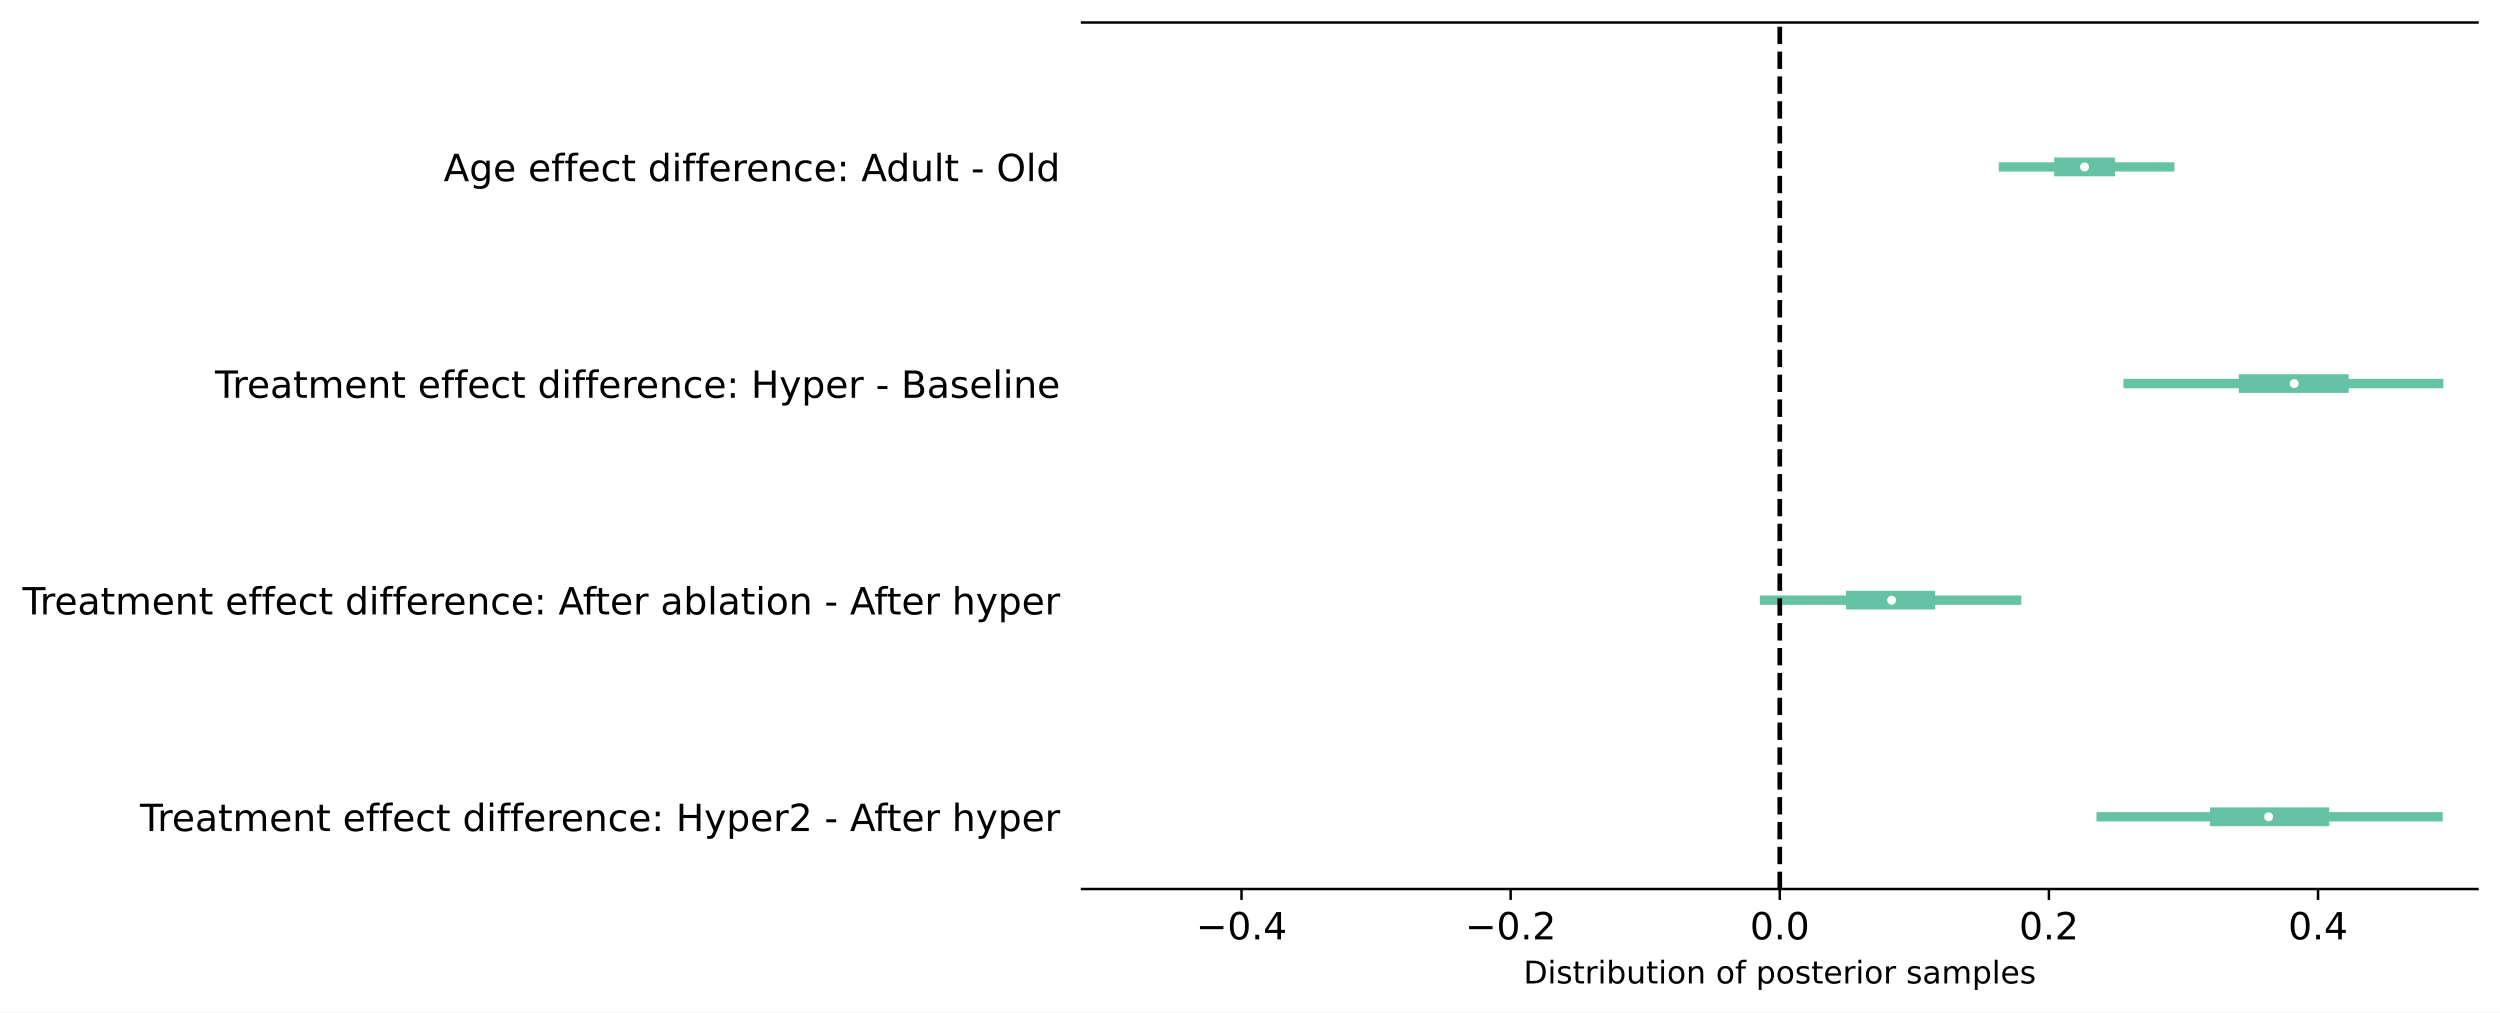
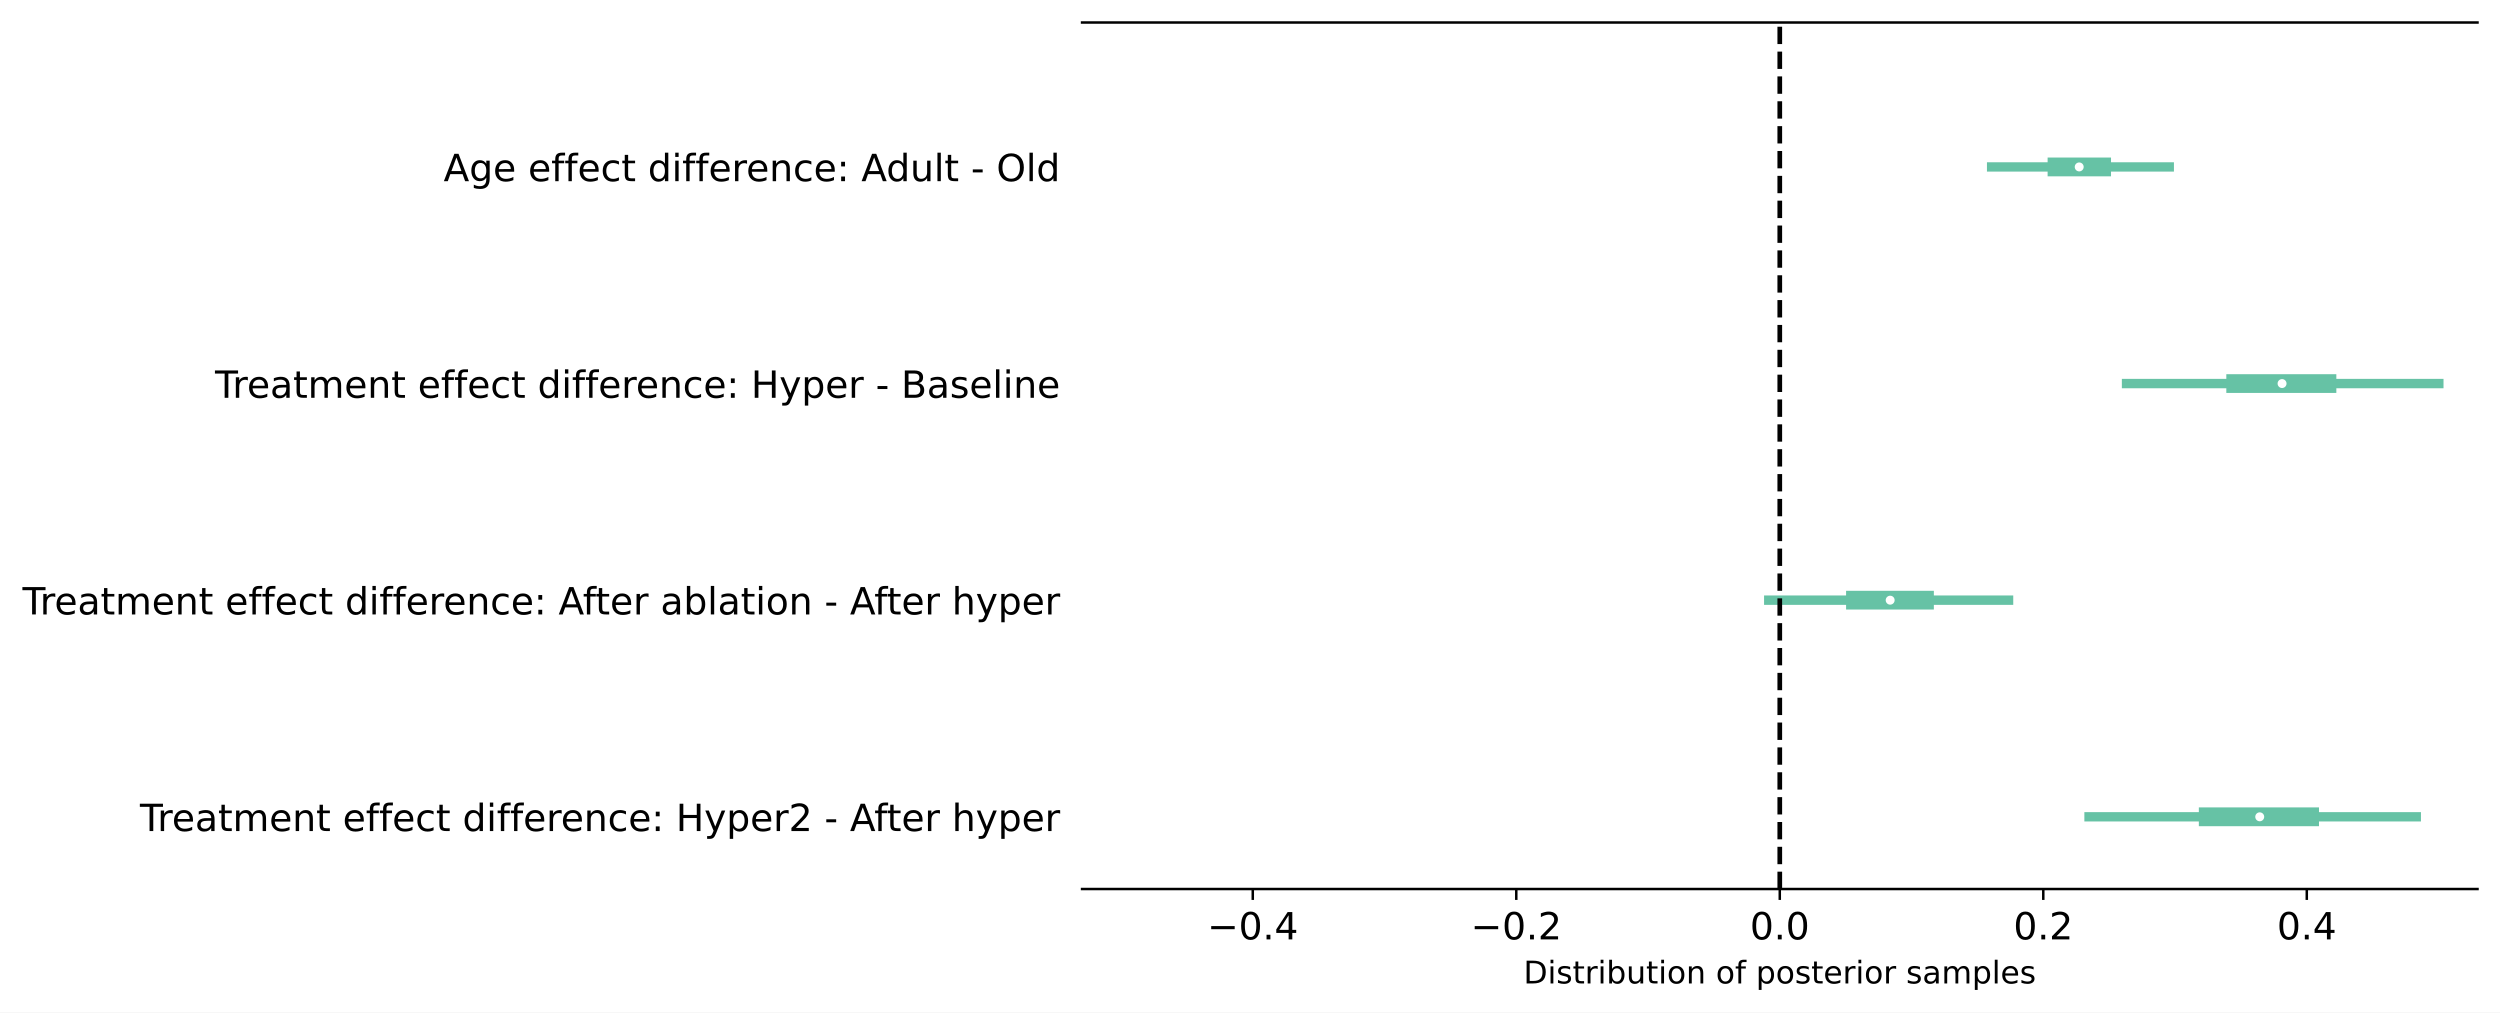
<svg xmlns="http://www.w3.org/2000/svg" xmlns:xlink="http://www.w3.org/1999/xlink" width="799.758pt" height="323.892pt" viewBox="0 0 799.758 323.892" version="1.1">
  <defs>
    <style type="text/css">*{stroke-linejoin: round; stroke-linecap: butt}</style>
  </defs>
  <g id="figure_1">
    <g id="patch_1">
      <path d="M 0 323.892  L 799.758 323.892  L 799.758 0  L 0 0  z " style="fill: #ffffff" />
    </g>
    <g id="axes_1">
      <g id="patch_2">
        <path d="M 346.158 284.4  L 792.558 284.4  L 792.558 7.2  L 346.158 7.2  z " style="fill: #ffffff" />
      </g>
      <g id="matplotlib.axis_1">
        <g id="xtick_1">
          <g id="line2d_1">
            <defs>
-               <path id="ma5322e6be8" d="M 0 0  L 0 3.5  " style="stroke: #000000; stroke-width: 0.8" />
+               <path id="m77a6f0491f" d="M 0 0  L 0 3.5  " style="stroke: #000000; stroke-width: 0.8" />
            </defs>
            <g>
-               <use xlink:href="#ma5322e6be8" x="397.164" y="284.4" style="stroke: #000000; stroke-width: 0.8" />
+               <use xlink:href="#m77a6f0491f" x="400.766" y="284.4" style="stroke: #000000; stroke-width: 0.8" />
            </g>
          </g>
          <g id="text_1">
-             <g transform="translate(382.5946 300.5181) scale(0.12 -0.12)">
+             <g transform="translate(386.1962 300.5181) scale(0.12 -0.12)">
              <defs>
                <path id="DejaVuSans-2212" d="M 678 2272  L 4684 2272  L 4684 1741  L 678 1741  L 678 2272  z " transform="scale(0.015625)" />
                <path id="DejaVuSans-30" d="M 2034 4250  Q 1547 4250 1301 3770  Q 1056 3291 1056 2328  Q 1056 1369 1301 889  Q 1547 409 2034 409  Q 2525 409 2770 889  Q 3016 1369 3016 2328  Q 3016 3291 2770 3770  Q 2525 4250 2034 4250  z M 2034 4750  Q 2819 4750 3233 4129  Q 3647 3509 3647 2328  Q 3647 1150 3233 529  Q 2819 -91 2034 -91  Q 1250 -91 836 529  Q 422 1150 422 2328  Q 422 3509 836 4129  Q 1250 4750 2034 4750  z " transform="scale(0.015625)" />
                <path id="DejaVuSans-2e" d="M 684 794  L 1344 794  L 1344 0  L 684 0  L 684 794  z " transform="scale(0.015625)" />
                <path id="DejaVuSans-34" d="M 2419 4116  L 825 1625  L 2419 1625  L 2419 4116  z M 2253 4666  L 3047 4666  L 3047 1625  L 3713 1625  L 3713 1100  L 3047 1100  L 3047 0  L 2419 0  L 2419 1100  L 313 1100  L 313 1709  L 2253 4666  z " transform="scale(0.015625)" />
              </defs>
              <use xlink:href="#DejaVuSans-2212" />
              <use xlink:href="#DejaVuSans-30" x="83.789" />
              <use xlink:href="#DejaVuSans-2e" x="147.412" />
              <use xlink:href="#DejaVuSans-34" x="179.199" />
            </g>
          </g>
        </g>
        <g id="xtick_2">
          <g id="line2d_2">
            <g>
-               <use xlink:href="#ma5322e6be8" x="483.261" y="284.4" style="stroke: #000000; stroke-width: 0.8" />
+               <use xlink:href="#m77a6f0491f" x="485.062" y="284.4" style="stroke: #000000; stroke-width: 0.8" />
            </g>
          </g>
          <g id="text_2">
-             <g transform="translate(468.6912 300.5181) scale(0.12 -0.12)">
+             <g transform="translate(470.492 300.5181) scale(0.12 -0.12)">
              <defs>
                <path id="DejaVuSans-32" d="M 1228 531  L 3431 531  L 3431 0  L 469 0  L 469 531  Q 828 903 1448 1529  Q 2069 2156 2228 2338  Q 2531 2678 2651 2914  Q 2772 3150 2772 3378  Q 2772 3750 2511 3984  Q 2250 4219 1831 4219  Q 1534 4219 1204 4116  Q 875 4013 500 3803  L 500 4441  Q 881 4594 1212 4672  Q 1544 4750 1819 4750  Q 2544 4750 2975 4387  Q 3406 4025 3406 3419  Q 3406 3131 3298 2873  Q 3191 2616 2906 2266  Q 2828 2175 2409 1742  Q 1991 1309 1228 531  z " transform="scale(0.015625)" />
              </defs>
              <use xlink:href="#DejaVuSans-2212" />
              <use xlink:href="#DejaVuSans-30" x="83.789" />
              <use xlink:href="#DejaVuSans-2e" x="147.412" />
              <use xlink:href="#DejaVuSans-32" x="179.199" />
            </g>
          </g>
        </g>
        <g id="xtick_3">
          <g id="line2d_3">
            <g>
-               <use xlink:href="#ma5322e6be8" x="569.357" y="284.4" style="stroke: #000000; stroke-width: 0.8" />
+               <use xlink:href="#m77a6f0491f" x="569.357" y="284.4" style="stroke: #000000; stroke-width: 0.8" />
            </g>
          </g>
          <g id="text_3">
            <g transform="translate(559.8156 300.5181) scale(0.12 -0.12)">
              <use xlink:href="#DejaVuSans-30" />
              <use xlink:href="#DejaVuSans-2e" x="63.623" />
              <use xlink:href="#DejaVuSans-30" x="95.41" />
            </g>
          </g>
        </g>
        <g id="xtick_4">
          <g id="line2d_4">
            <g>
-               <use xlink:href="#ma5322e6be8" x="655.454" y="284.4" style="stroke: #000000; stroke-width: 0.8" />
+               <use xlink:href="#m77a6f0491f" x="653.653" y="284.4" style="stroke: #000000; stroke-width: 0.8" />
            </g>
          </g>
          <g id="text_4">
-             <g transform="translate(645.9123 300.5181) scale(0.12 -0.12)">
+             <g transform="translate(644.1115 300.5181) scale(0.12 -0.12)">
              <use xlink:href="#DejaVuSans-30" />
              <use xlink:href="#DejaVuSans-2e" x="63.623" />
              <use xlink:href="#DejaVuSans-32" x="95.41" />
            </g>
          </g>
        </g>
        <g id="xtick_5">
          <g id="line2d_5">
            <g>
-               <use xlink:href="#ma5322e6be8" x="741.551" y="284.4" style="stroke: #000000; stroke-width: 0.8" />
+               <use xlink:href="#m77a6f0491f" x="737.949" y="284.4" style="stroke: #000000; stroke-width: 0.8" />
            </g>
          </g>
          <g id="text_5">
-             <g transform="translate(732.0089 300.5181) scale(0.12 -0.12)">
+             <g transform="translate(728.4073 300.5181) scale(0.12 -0.12)">
              <use xlink:href="#DejaVuSans-30" />
              <use xlink:href="#DejaVuSans-2e" x="63.623" />
              <use xlink:href="#DejaVuSans-34" x="95.41" />
            </g>
          </g>
        </g>
        <g id="text_6">
          <g transform="translate(487.3841 314.6122) scale(0.1 -0.1)">
            <defs>
              <path id="DejaVuSans-44" d="M 1259 4147  L 1259 519  L 2022 519  Q 2988 519 3436 956  Q 3884 1394 3884 2338  Q 3884 3275 3436 3711  Q 2988 4147 2022 4147  L 1259 4147  z M 628 4666  L 1925 4666  Q 3281 4666 3915 4102  Q 4550 3538 4550 2338  Q 4550 1131 3912 565  Q 3275 0 1925 0  L 628 0  L 628 4666  z " transform="scale(0.015625)" />
              <path id="DejaVuSans-69" d="M 603 3500  L 1178 3500  L 1178 0  L 603 0  L 603 3500  z M 603 4863  L 1178 4863  L 1178 4134  L 603 4134  L 603 4863  z " transform="scale(0.015625)" />
              <path id="DejaVuSans-73" d="M 2834 3397  L 2834 2853  Q 2591 2978 2328 3040  Q 2066 3103 1784 3103  Q 1356 3103 1142 2972  Q 928 2841 928 2578  Q 928 2378 1081 2264  Q 1234 2150 1697 2047  L 1894 2003  Q 2506 1872 2764 1633  Q 3022 1394 3022 966  Q 3022 478 2636 193  Q 2250 -91 1575 -91  Q 1294 -91 989 -36  Q 684 19 347 128  L 347 722  Q 666 556 975 473  Q 1284 391 1588 391  Q 1994 391 2212 530  Q 2431 669 2431 922  Q 2431 1156 2273 1281  Q 2116 1406 1581 1522  L 1381 1569  Q 847 1681 609 1914  Q 372 2147 372 2553  Q 372 3047 722 3315  Q 1072 3584 1716 3584  Q 2034 3584 2315 3537  Q 2597 3491 2834 3397  z " transform="scale(0.015625)" />
              <path id="DejaVuSans-74" d="M 1172 4494  L 1172 3500  L 2356 3500  L 2356 3053  L 1172 3053  L 1172 1153  Q 1172 725 1289 603  Q 1406 481 1766 481  L 2356 481  L 2356 0  L 1766 0  Q 1100 0 847 248  Q 594 497 594 1153  L 594 3053  L 172 3053  L 172 3500  L 594 3500  L 594 4494  L 1172 4494  z " transform="scale(0.015625)" />
              <path id="DejaVuSans-72" d="M 2631 2963  Q 2534 3019 2420 3045  Q 2306 3072 2169 3072  Q 1681 3072 1420 2755  Q 1159 2438 1159 1844  L 1159 0  L 581 0  L 581 3500  L 1159 3500  L 1159 2956  Q 1341 3275 1631 3429  Q 1922 3584 2338 3584  Q 2397 3584 2469 3576  Q 2541 3569 2628 3553  L 2631 2963  z " transform="scale(0.015625)" />
              <path id="DejaVuSans-62" d="M 3116 1747  Q 3116 2381 2855 2742  Q 2594 3103 2138 3103  Q 1681 3103 1420 2742  Q 1159 2381 1159 1747  Q 1159 1113 1420 752  Q 1681 391 2138 391  Q 2594 391 2855 752  Q 3116 1113 3116 1747  z M 1159 2969  Q 1341 3281 1617 3432  Q 1894 3584 2278 3584  Q 2916 3584 3314 3078  Q 3713 2572 3713 1747  Q 3713 922 3314 415  Q 2916 -91 2278 -91  Q 1894 -91 1617 61  Q 1341 213 1159 525  L 1159 0  L 581 0  L 581 4863  L 1159 4863  L 1159 2969  z " transform="scale(0.015625)" />
              <path id="DejaVuSans-75" d="M 544 1381  L 544 3500  L 1119 3500  L 1119 1403  Q 1119 906 1312 657  Q 1506 409 1894 409  Q 2359 409 2629 706  Q 2900 1003 2900 1516  L 2900 3500  L 3475 3500  L 3475 0  L 2900 0  L 2900 538  Q 2691 219 2414 64  Q 2138 -91 1772 -91  Q 1169 -91 856 284  Q 544 659 544 1381  z M 1991 3584  L 1991 3584  z " transform="scale(0.015625)" />
              <path id="DejaVuSans-6f" d="M 1959 3097  Q 1497 3097 1228 2736  Q 959 2375 959 1747  Q 959 1119 1226 758  Q 1494 397 1959 397  Q 2419 397 2687 759  Q 2956 1122 2956 1747  Q 2956 2369 2687 2733  Q 2419 3097 1959 3097  z M 1959 3584  Q 2709 3584 3137 3096  Q 3566 2609 3566 1747  Q 3566 888 3137 398  Q 2709 -91 1959 -91  Q 1206 -91 779 398  Q 353 888 353 1747  Q 353 2609 779 3096  Q 1206 3584 1959 3584  z " transform="scale(0.015625)" />
              <path id="DejaVuSans-6e" d="M 3513 2113  L 3513 0  L 2938 0  L 2938 2094  Q 2938 2591 2744 2837  Q 2550 3084 2163 3084  Q 1697 3084 1428 2787  Q 1159 2491 1159 1978  L 1159 0  L 581 0  L 581 3500  L 1159 3500  L 1159 2956  Q 1366 3272 1645 3428  Q 1925 3584 2291 3584  Q 2894 3584 3203 3211  Q 3513 2838 3513 2113  z " transform="scale(0.015625)" />
              <path id="DejaVuSans-20" transform="scale(0.015625)" />
              <path id="DejaVuSans-66" d="M 2375 4863  L 2375 4384  L 1825 4384  Q 1516 4384 1395 4259  Q 1275 4134 1275 3809  L 1275 3500  L 2222 3500  L 2222 3053  L 1275 3053  L 1275 0  L 697 0  L 697 3053  L 147 3053  L 147 3500  L 697 3500  L 697 3744  Q 697 4328 969 4595  Q 1241 4863 1831 4863  L 2375 4863  z " transform="scale(0.015625)" />
              <path id="DejaVuSans-70" d="M 1159 525  L 1159 -1331  L 581 -1331  L 581 3500  L 1159 3500  L 1159 2969  Q 1341 3281 1617 3432  Q 1894 3584 2278 3584  Q 2916 3584 3314 3078  Q 3713 2572 3713 1747  Q 3713 922 3314 415  Q 2916 -91 2278 -91  Q 1894 -91 1617 61  Q 1341 213 1159 525  z M 3116 1747  Q 3116 2381 2855 2742  Q 2594 3103 2138 3103  Q 1681 3103 1420 2742  Q 1159 2381 1159 1747  Q 1159 1113 1420 752  Q 1681 391 2138 391  Q 2594 391 2855 752  Q 3116 1113 3116 1747  z " transform="scale(0.015625)" />
              <path id="DejaVuSans-65" d="M 3597 1894  L 3597 1613  L 953 1613  Q 991 1019 1311 708  Q 1631 397 2203 397  Q 2534 397 2845 478  Q 3156 559 3463 722  L 3463 178  Q 3153 47 2828 -22  Q 2503 -91 2169 -91  Q 1331 -91 842 396  Q 353 884 353 1716  Q 353 2575 817 3079  Q 1281 3584 2069 3584  Q 2775 3584 3186 3129  Q 3597 2675 3597 1894  z M 3022 2063  Q 3016 2534 2758 2815  Q 2500 3097 2075 3097  Q 1594 3097 1305 2825  Q 1016 2553 972 2059  L 3022 2063  z " transform="scale(0.015625)" />
              <path id="DejaVuSans-61" d="M 2194 1759  Q 1497 1759 1228 1600  Q 959 1441 959 1056  Q 959 750 1161 570  Q 1363 391 1709 391  Q 2188 391 2477 730  Q 2766 1069 2766 1631  L 2766 1759  L 2194 1759  z M 3341 1997  L 3341 0  L 2766 0  L 2766 531  Q 2569 213 2275 61  Q 1981 -91 1556 -91  Q 1019 -91 701 211  Q 384 513 384 1019  Q 384 1609 779 1909  Q 1175 2209 1959 2209  L 2766 2209  L 2766 2266  Q 2766 2663 2505 2880  Q 2244 3097 1772 3097  Q 1472 3097 1187 3025  Q 903 2953 641 2809  L 641 3341  Q 956 3463 1253 3523  Q 1550 3584 1831 3584  Q 2591 3584 2966 3190  Q 3341 2797 3341 1997  z " transform="scale(0.015625)" />
              <path id="DejaVuSans-6d" d="M 3328 2828  Q 3544 3216 3844 3400  Q 4144 3584 4550 3584  Q 5097 3584 5394 3201  Q 5691 2819 5691 2113  L 5691 0  L 5113 0  L 5113 2094  Q 5113 2597 4934 2840  Q 4756 3084 4391 3084  Q 3944 3084 3684 2787  Q 3425 2491 3425 1978  L 3425 0  L 2847 0  L 2847 2094  Q 2847 2600 2669 2842  Q 2491 3084 2119 3084  Q 1678 3084 1418 2786  Q 1159 2488 1159 1978  L 1159 0  L 581 0  L 581 3500  L 1159 3500  L 1159 2956  Q 1356 3278 1631 3431  Q 1906 3584 2284 3584  Q 2666 3584 2933 3390  Q 3200 3197 3328 2828  z " transform="scale(0.015625)" />
              <path id="DejaVuSans-6c" d="M 603 4863  L 1178 4863  L 1178 0  L 603 0  L 603 4863  z " transform="scale(0.015625)" />
            </defs>
            <use xlink:href="#DejaVuSans-44" />
            <use xlink:href="#DejaVuSans-69" x="77.002" />
            <use xlink:href="#DejaVuSans-73" x="104.785" />
            <use xlink:href="#DejaVuSans-74" x="156.885" />
            <use xlink:href="#DejaVuSans-72" x="196.094" />
            <use xlink:href="#DejaVuSans-69" x="237.207" />
            <use xlink:href="#DejaVuSans-62" x="264.99" />
            <use xlink:href="#DejaVuSans-75" x="328.467" />
            <use xlink:href="#DejaVuSans-74" x="391.846" />
            <use xlink:href="#DejaVuSans-69" x="431.055" />
            <use xlink:href="#DejaVuSans-6f" x="458.838" />
            <use xlink:href="#DejaVuSans-6e" x="520.02" />
            <use xlink:href="#DejaVuSans-20" x="583.398" />
            <use xlink:href="#DejaVuSans-6f" x="615.186" />
            <use xlink:href="#DejaVuSans-66" x="676.367" />
            <use xlink:href="#DejaVuSans-20" x="711.572" />
            <use xlink:href="#DejaVuSans-70" x="743.359" />
            <use xlink:href="#DejaVuSans-6f" x="806.836" />
            <use xlink:href="#DejaVuSans-73" x="868.018" />
            <use xlink:href="#DejaVuSans-74" x="920.117" />
            <use xlink:href="#DejaVuSans-65" x="959.326" />
            <use xlink:href="#DejaVuSans-72" x="1020.85" />
            <use xlink:href="#DejaVuSans-69" x="1061.963" />
            <use xlink:href="#DejaVuSans-6f" x="1089.746" />
            <use xlink:href="#DejaVuSans-72" x="1150.928" />
            <use xlink:href="#DejaVuSans-20" x="1192.041" />
            <use xlink:href="#DejaVuSans-73" x="1223.828" />
            <use xlink:href="#DejaVuSans-61" x="1275.928" />
            <use xlink:href="#DejaVuSans-6d" x="1337.207" />
            <use xlink:href="#DejaVuSans-70" x="1434.619" />
            <use xlink:href="#DejaVuSans-6c" x="1498.096" />
            <use xlink:href="#DejaVuSans-65" x="1525.879" />
            <use xlink:href="#DejaVuSans-73" x="1587.402" />
          </g>
        </g>
      </g>
      <g id="matplotlib.axis_2">
        <g id="ytick_1">
          <g id="text_7">
            <g transform="translate(44.77125 265.8591) scale(0.12 -0.12)">
              <defs>
                <path id="DejaVuSans-54" d="M -19 4666  L 3928 4666  L 3928 4134  L 2272 4134  L 2272 0  L 1638 0  L 1638 4134  L -19 4134  L -19 4666  z " transform="scale(0.015625)" />
                <path id="DejaVuSans-63" d="M 3122 3366  L 3122 2828  Q 2878 2963 2633 3030  Q 2388 3097 2138 3097  Q 1578 3097 1268 2742  Q 959 2388 959 1747  Q 959 1106 1268 751  Q 1578 397 2138 397  Q 2388 397 2633 464  Q 2878 531 3122 666  L 3122 134  Q 2881 22 2623 -34  Q 2366 -91 2075 -91  Q 1284 -91 818 406  Q 353 903 353 1747  Q 353 2603 823 3093  Q 1294 3584 2113 3584  Q 2378 3584 2631 3529  Q 2884 3475 3122 3366  z " transform="scale(0.015625)" />
                <path id="DejaVuSans-64" d="M 2906 2969  L 2906 4863  L 3481 4863  L 3481 0  L 2906 0  L 2906 525  Q 2725 213 2448 61  Q 2172 -91 1784 -91  Q 1150 -91 751 415  Q 353 922 353 1747  Q 353 2572 751 3078  Q 1150 3584 1784 3584  Q 2172 3584 2448 3432  Q 2725 3281 2906 2969  z M 947 1747  Q 947 1113 1208 752  Q 1469 391 1925 391  Q 2381 391 2643 752  Q 2906 1113 2906 1747  Q 2906 2381 2643 2742  Q 2381 3103 1925 3103  Q 1469 3103 1208 2742  Q 947 2381 947 1747  z " transform="scale(0.015625)" />
                <path id="DejaVuSans-3a" d="M 750 794  L 1409 794  L 1409 0  L 750 0  L 750 794  z M 750 3309  L 1409 3309  L 1409 2516  L 750 2516  L 750 3309  z " transform="scale(0.015625)" />
                <path id="DejaVuSans-48" d="M 628 4666  L 1259 4666  L 1259 2753  L 3553 2753  L 3553 4666  L 4184 4666  L 4184 0  L 3553 0  L 3553 2222  L 1259 2222  L 1259 0  L 628 0  L 628 4666  z " transform="scale(0.015625)" />
                <path id="DejaVuSans-79" d="M 2059 -325  Q 1816 -950 1584 -1140  Q 1353 -1331 966 -1331  L 506 -1331  L 506 -850  L 844 -850  Q 1081 -850 1212 -737  Q 1344 -625 1503 -206  L 1606 56  L 191 3500  L 800 3500  L 1894 763  L 2988 3500  L 3597 3500  L 2059 -325  z " transform="scale(0.015625)" />
                <path id="DejaVuSans-2d" d="M 313 2009  L 1997 2009  L 1997 1497  L 313 1497  L 313 2009  z " transform="scale(0.015625)" />
                <path id="DejaVuSans-41" d="M 2188 4044  L 1331 1722  L 3047 1722  L 2188 4044  z M 1831 4666  L 2547 4666  L 4325 0  L 3669 0  L 3244 1197  L 1141 1197  L 716 0  L 50 0  L 1831 4666  z " transform="scale(0.015625)" />
                <path id="DejaVuSans-68" d="M 3513 2113  L 3513 0  L 2938 0  L 2938 2094  Q 2938 2591 2744 2837  Q 2550 3084 2163 3084  Q 1697 3084 1428 2787  Q 1159 2491 1159 1978  L 1159 0  L 581 0  L 581 4863  L 1159 4863  L 1159 2956  Q 1366 3272 1645 3428  Q 1925 3584 2291 3584  Q 2894 3584 3203 3211  Q 3513 2838 3513 2113  z " transform="scale(0.015625)" />
              </defs>
              <use xlink:href="#DejaVuSans-54" />
              <use xlink:href="#DejaVuSans-72" x="46.334" />
              <use xlink:href="#DejaVuSans-65" x="85.197" />
              <use xlink:href="#DejaVuSans-61" x="146.721" />
              <use xlink:href="#DejaVuSans-74" x="208" />
              <use xlink:href="#DejaVuSans-6d" x="247.209" />
              <use xlink:href="#DejaVuSans-65" x="344.621" />
              <use xlink:href="#DejaVuSans-6e" x="406.145" />
              <use xlink:href="#DejaVuSans-74" x="469.523" />
              <use xlink:href="#DejaVuSans-20" x="508.732" />
              <use xlink:href="#DejaVuSans-65" x="540.52" />
              <use xlink:href="#DejaVuSans-66" x="602.043" />
              <use xlink:href="#DejaVuSans-66" x="637.248" />
              <use xlink:href="#DejaVuSans-65" x="672.453" />
              <use xlink:href="#DejaVuSans-63" x="733.977" />
              <use xlink:href="#DejaVuSans-74" x="788.957" />
              <use xlink:href="#DejaVuSans-20" x="828.166" />
              <use xlink:href="#DejaVuSans-64" x="859.953" />
              <use xlink:href="#DejaVuSans-69" x="923.43" />
              <use xlink:href="#DejaVuSans-66" x="951.213" />
              <use xlink:href="#DejaVuSans-66" x="986.418" />
              <use xlink:href="#DejaVuSans-65" x="1021.623" />
              <use xlink:href="#DejaVuSans-72" x="1083.146" />
              <use xlink:href="#DejaVuSans-65" x="1122.01" />
              <use xlink:href="#DejaVuSans-6e" x="1183.533" />
              <use xlink:href="#DejaVuSans-63" x="1246.912" />
              <use xlink:href="#DejaVuSans-65" x="1301.893" />
              <use xlink:href="#DejaVuSans-3a" x="1363.416" />
              <use xlink:href="#DejaVuSans-20" x="1397.107" />
              <use xlink:href="#DejaVuSans-48" x="1428.895" />
              <use xlink:href="#DejaVuSans-79" x="1504.09" />
              <use xlink:href="#DejaVuSans-70" x="1563.27" />
              <use xlink:href="#DejaVuSans-65" x="1626.746" />
              <use xlink:href="#DejaVuSans-72" x="1688.27" />
              <use xlink:href="#DejaVuSans-32" x="1729.383" />
              <use xlink:href="#DejaVuSans-20" x="1793.006" />
              <use xlink:href="#DejaVuSans-2d" x="1824.793" />
              <use xlink:href="#DejaVuSans-20" x="1860.877" />
              <use xlink:href="#DejaVuSans-41" x="1892.664" />
              <use xlink:href="#DejaVuSans-66" x="1957.447" />
              <use xlink:href="#DejaVuSans-74" x="1990.902" />
              <use xlink:href="#DejaVuSans-65" x="2030.111" />
              <use xlink:href="#DejaVuSans-72" x="2091.635" />
              <use xlink:href="#DejaVuSans-20" x="2132.748" />
              <use xlink:href="#DejaVuSans-68" x="2164.535" />
              <use xlink:href="#DejaVuSans-79" x="2227.914" />
              <use xlink:href="#DejaVuSans-70" x="2287.094" />
              <use xlink:href="#DejaVuSans-65" x="2350.57" />
              <use xlink:href="#DejaVuSans-72" x="2412.094" />
            </g>
          </g>
        </g>
        <g id="ytick_2">
          <g id="text_8">
            <g transform="translate(7.2 196.5591) scale(0.12 -0.12)">
              <use xlink:href="#DejaVuSans-54" />
              <use xlink:href="#DejaVuSans-72" x="46.334" />
              <use xlink:href="#DejaVuSans-65" x="85.197" />
              <use xlink:href="#DejaVuSans-61" x="146.721" />
              <use xlink:href="#DejaVuSans-74" x="208" />
              <use xlink:href="#DejaVuSans-6d" x="247.209" />
              <use xlink:href="#DejaVuSans-65" x="344.621" />
              <use xlink:href="#DejaVuSans-6e" x="406.145" />
              <use xlink:href="#DejaVuSans-74" x="469.523" />
              <use xlink:href="#DejaVuSans-20" x="508.732" />
              <use xlink:href="#DejaVuSans-65" x="540.52" />
              <use xlink:href="#DejaVuSans-66" x="602.043" />
              <use xlink:href="#DejaVuSans-66" x="637.248" />
              <use xlink:href="#DejaVuSans-65" x="672.453" />
              <use xlink:href="#DejaVuSans-63" x="733.977" />
              <use xlink:href="#DejaVuSans-74" x="788.957" />
              <use xlink:href="#DejaVuSans-20" x="828.166" />
              <use xlink:href="#DejaVuSans-64" x="859.953" />
              <use xlink:href="#DejaVuSans-69" x="923.43" />
              <use xlink:href="#DejaVuSans-66" x="951.213" />
              <use xlink:href="#DejaVuSans-66" x="986.418" />
              <use xlink:href="#DejaVuSans-65" x="1021.623" />
              <use xlink:href="#DejaVuSans-72" x="1083.146" />
              <use xlink:href="#DejaVuSans-65" x="1122.01" />
              <use xlink:href="#DejaVuSans-6e" x="1183.533" />
              <use xlink:href="#DejaVuSans-63" x="1246.912" />
              <use xlink:href="#DejaVuSans-65" x="1301.893" />
              <use xlink:href="#DejaVuSans-3a" x="1363.416" />
              <use xlink:href="#DejaVuSans-20" x="1397.107" />
              <use xlink:href="#DejaVuSans-41" x="1428.895" />
              <use xlink:href="#DejaVuSans-66" x="1493.678" />
              <use xlink:href="#DejaVuSans-74" x="1527.133" />
              <use xlink:href="#DejaVuSans-65" x="1566.342" />
              <use xlink:href="#DejaVuSans-72" x="1627.865" />
              <use xlink:href="#DejaVuSans-20" x="1668.979" />
              <use xlink:href="#DejaVuSans-61" x="1700.766" />
              <use xlink:href="#DejaVuSans-62" x="1762.045" />
              <use xlink:href="#DejaVuSans-6c" x="1825.521" />
              <use xlink:href="#DejaVuSans-61" x="1853.305" />
              <use xlink:href="#DejaVuSans-74" x="1914.584" />
              <use xlink:href="#DejaVuSans-69" x="1953.793" />
              <use xlink:href="#DejaVuSans-6f" x="1981.576" />
              <use xlink:href="#DejaVuSans-6e" x="2042.758" />
              <use xlink:href="#DejaVuSans-20" x="2106.137" />
              <use xlink:href="#DejaVuSans-2d" x="2137.924" />
              <use xlink:href="#DejaVuSans-20" x="2174.008" />
              <use xlink:href="#DejaVuSans-41" x="2205.795" />
              <use xlink:href="#DejaVuSans-66" x="2270.578" />
              <use xlink:href="#DejaVuSans-74" x="2304.033" />
              <use xlink:href="#DejaVuSans-65" x="2343.242" />
              <use xlink:href="#DejaVuSans-72" x="2404.766" />
              <use xlink:href="#DejaVuSans-20" x="2445.879" />
              <use xlink:href="#DejaVuSans-68" x="2477.666" />
              <use xlink:href="#DejaVuSans-79" x="2541.045" />
              <use xlink:href="#DejaVuSans-70" x="2600.225" />
              <use xlink:href="#DejaVuSans-65" x="2663.701" />
              <use xlink:href="#DejaVuSans-72" x="2725.225" />
            </g>
          </g>
        </g>
        <g id="ytick_3">
          <g id="text_9">
            <g transform="translate(68.79375 127.2591) scale(0.12 -0.12)">
              <defs>
                <path id="DejaVuSans-42" d="M 1259 2228  L 1259 519  L 2272 519  Q 2781 519 3026 730  Q 3272 941 3272 1375  Q 3272 1813 3026 2020  Q 2781 2228 2272 2228  L 1259 2228  z M 1259 4147  L 1259 2741  L 2194 2741  Q 2656 2741 2882 2914  Q 3109 3088 3109 3444  Q 3109 3797 2882 3972  Q 2656 4147 2194 4147  L 1259 4147  z M 628 4666  L 2241 4666  Q 2963 4666 3353 4366  Q 3744 4066 3744 3513  Q 3744 3084 3544 2831  Q 3344 2578 2956 2516  Q 3422 2416 3680 2098  Q 3938 1781 3938 1306  Q 3938 681 3513 340  Q 3088 0 2303 0  L 628 0  L 628 4666  z " transform="scale(0.015625)" />
              </defs>
              <use xlink:href="#DejaVuSans-54" />
              <use xlink:href="#DejaVuSans-72" x="46.334" />
              <use xlink:href="#DejaVuSans-65" x="85.197" />
              <use xlink:href="#DejaVuSans-61" x="146.721" />
              <use xlink:href="#DejaVuSans-74" x="208" />
              <use xlink:href="#DejaVuSans-6d" x="247.209" />
              <use xlink:href="#DejaVuSans-65" x="344.621" />
              <use xlink:href="#DejaVuSans-6e" x="406.145" />
              <use xlink:href="#DejaVuSans-74" x="469.523" />
              <use xlink:href="#DejaVuSans-20" x="508.732" />
              <use xlink:href="#DejaVuSans-65" x="540.52" />
              <use xlink:href="#DejaVuSans-66" x="602.043" />
              <use xlink:href="#DejaVuSans-66" x="637.248" />
              <use xlink:href="#DejaVuSans-65" x="672.453" />
              <use xlink:href="#DejaVuSans-63" x="733.977" />
              <use xlink:href="#DejaVuSans-74" x="788.957" />
              <use xlink:href="#DejaVuSans-20" x="828.166" />
              <use xlink:href="#DejaVuSans-64" x="859.953" />
              <use xlink:href="#DejaVuSans-69" x="923.43" />
              <use xlink:href="#DejaVuSans-66" x="951.213" />
              <use xlink:href="#DejaVuSans-66" x="986.418" />
              <use xlink:href="#DejaVuSans-65" x="1021.623" />
              <use xlink:href="#DejaVuSans-72" x="1083.146" />
              <use xlink:href="#DejaVuSans-65" x="1122.01" />
              <use xlink:href="#DejaVuSans-6e" x="1183.533" />
              <use xlink:href="#DejaVuSans-63" x="1246.912" />
              <use xlink:href="#DejaVuSans-65" x="1301.893" />
              <use xlink:href="#DejaVuSans-3a" x="1363.416" />
              <use xlink:href="#DejaVuSans-20" x="1397.107" />
              <use xlink:href="#DejaVuSans-48" x="1428.895" />
              <use xlink:href="#DejaVuSans-79" x="1504.09" />
              <use xlink:href="#DejaVuSans-70" x="1563.27" />
              <use xlink:href="#DejaVuSans-65" x="1626.746" />
              <use xlink:href="#DejaVuSans-72" x="1688.27" />
              <use xlink:href="#DejaVuSans-20" x="1729.383" />
              <use xlink:href="#DejaVuSans-2d" x="1761.17" />
              <use xlink:href="#DejaVuSans-20" x="1797.254" />
              <use xlink:href="#DejaVuSans-42" x="1829.041" />
              <use xlink:href="#DejaVuSans-61" x="1897.645" />
              <use xlink:href="#DejaVuSans-73" x="1958.924" />
              <use xlink:href="#DejaVuSans-65" x="2011.023" />
              <use xlink:href="#DejaVuSans-6c" x="2072.547" />
              <use xlink:href="#DejaVuSans-69" x="2100.33" />
              <use xlink:href="#DejaVuSans-6e" x="2128.113" />
              <use xlink:href="#DejaVuSans-65" x="2191.492" />
            </g>
          </g>
        </g>
        <g id="ytick_4">
          <g id="text_10">
            <g transform="translate(141.9112 57.95906) scale(0.12 -0.12)">
              <defs>
                <path id="DejaVuSans-67" d="M 2906 1791  Q 2906 2416 2648 2759  Q 2391 3103 1925 3103  Q 1463 3103 1205 2759  Q 947 2416 947 1791  Q 947 1169 1205 825  Q 1463 481 1925 481  Q 2391 481 2648 825  Q 2906 1169 2906 1791  z M 3481 434  Q 3481 -459 3084 -895  Q 2688 -1331 1869 -1331  Q 1566 -1331 1297 -1286  Q 1028 -1241 775 -1147  L 775 -588  Q 1028 -725 1275 -790  Q 1522 -856 1778 -856  Q 2344 -856 2625 -561  Q 2906 -266 2906 331  L 2906 616  Q 2728 306 2450 153  Q 2172 0 1784 0  Q 1141 0 747 490  Q 353 981 353 1791  Q 353 2603 747 3093  Q 1141 3584 1784 3584  Q 2172 3584 2450 3431  Q 2728 3278 2906 2969  L 2906 3500  L 3481 3500  L 3481 434  z " transform="scale(0.015625)" />
                <path id="DejaVuSans-4f" d="M 2522 4238  Q 1834 4238 1429 3725  Q 1025 3213 1025 2328  Q 1025 1447 1429 934  Q 1834 422 2522 422  Q 3209 422 3611 934  Q 4013 1447 4013 2328  Q 4013 3213 3611 3725  Q 3209 4238 2522 4238  z M 2522 4750  Q 3503 4750 4090 4092  Q 4678 3434 4678 2328  Q 4678 1225 4090 567  Q 3503 -91 2522 -91  Q 1538 -91 948 565  Q 359 1222 359 2328  Q 359 3434 948 4092  Q 1538 4750 2522 4750  z " transform="scale(0.015625)" />
              </defs>
              <use xlink:href="#DejaVuSans-41" />
              <use xlink:href="#DejaVuSans-67" x="68.408" />
              <use xlink:href="#DejaVuSans-65" x="131.885" />
              <use xlink:href="#DejaVuSans-20" x="193.408" />
              <use xlink:href="#DejaVuSans-65" x="225.195" />
              <use xlink:href="#DejaVuSans-66" x="286.719" />
              <use xlink:href="#DejaVuSans-66" x="321.924" />
              <use xlink:href="#DejaVuSans-65" x="357.129" />
              <use xlink:href="#DejaVuSans-63" x="418.652" />
              <use xlink:href="#DejaVuSans-74" x="473.633" />
              <use xlink:href="#DejaVuSans-20" x="512.842" />
              <use xlink:href="#DejaVuSans-64" x="544.629" />
              <use xlink:href="#DejaVuSans-69" x="608.105" />
              <use xlink:href="#DejaVuSans-66" x="635.889" />
              <use xlink:href="#DejaVuSans-66" x="671.094" />
              <use xlink:href="#DejaVuSans-65" x="706.299" />
              <use xlink:href="#DejaVuSans-72" x="767.822" />
              <use xlink:href="#DejaVuSans-65" x="806.686" />
              <use xlink:href="#DejaVuSans-6e" x="868.209" />
              <use xlink:href="#DejaVuSans-63" x="931.588" />
              <use xlink:href="#DejaVuSans-65" x="986.568" />
              <use xlink:href="#DejaVuSans-3a" x="1048.092" />
              <use xlink:href="#DejaVuSans-20" x="1081.783" />
              <use xlink:href="#DejaVuSans-41" x="1113.57" />
              <use xlink:href="#DejaVuSans-64" x="1180.229" />
              <use xlink:href="#DejaVuSans-75" x="1243.705" />
              <use xlink:href="#DejaVuSans-6c" x="1307.084" />
              <use xlink:href="#DejaVuSans-74" x="1334.867" />
              <use xlink:href="#DejaVuSans-20" x="1374.076" />
              <use xlink:href="#DejaVuSans-2d" x="1405.863" />
              <use xlink:href="#DejaVuSans-20" x="1441.947" />
              <use xlink:href="#DejaVuSans-4f" x="1473.734" />
              <use xlink:href="#DejaVuSans-6c" x="1552.445" />
              <use xlink:href="#DejaVuSans-64" x="1580.229" />
            </g>
          </g>
        </g>
      </g>
      <g id="LineCollection_1">
-         <path d="M 670.672 261.3  L 781.443 261.3  " clip-path="url(#p7eddf64ab2)" style="fill: none; stroke: #66c2a5; stroke-width: 3" />
+         <path d="M 666.795 261.3  L 774.472 261.3  " clip-path="url(#pbd7b755bf4)" style="fill: none; stroke: #66c2a5; stroke-width: 3" />
      </g>
      <g id="LineCollection_2">
-         <path d="M 706.998 261.3  L 745.104 261.3  " clip-path="url(#p7eddf64ab2)" style="fill: none; stroke: #66c2a5; stroke-width: 6" />
+         <path d="M 703.416 261.3  L 741.85 261.3  " clip-path="url(#pbd7b755bf4)" style="fill: none; stroke: #66c2a5; stroke-width: 6" />
      </g>
      <g id="line2d_6">
        <defs>
-           <path id="mabb375fec2" d="M 0 1.929  C 0.511 1.929 1.002 1.725 1.364 1.364  C 1.725 1.002 1.929 0.511 1.929 0  C 1.929 -0.511 1.725 -1.002 1.364 -1.364  C 1.002 -1.725 0.511 -1.929 0 -1.929  C -0.511 -1.929 -1.002 -1.725 -1.364 -1.364  C -1.725 -1.002 -1.929 -0.511 -1.929 0  C -1.929 0.511 -1.725 1.002 -1.364 1.364  C -1.002 1.725 -0.511 1.929 0 1.929  z " style="stroke: #66c2a5" />
+           <path id="mabe0d7b72d" d="M 0 1.929  C 0.511 1.929 1.002 1.725 1.364 1.364  C 1.725 1.002 1.929 0.511 1.929 0  C 1.929 -0.511 1.725 -1.002 1.364 -1.364  C 1.002 -1.725 0.511 -1.929 0 -1.929  C -0.511 -1.929 -1.002 -1.725 -1.364 -1.364  C -1.725 -1.002 -1.929 -0.511 -1.929 0  C -1.929 0.511 -1.725 1.002 -1.364 1.364  C -1.002 1.725 -0.511 1.929 0 1.929  z " style="stroke: #66c2a5" />
        </defs>
-         <g clip-path="url(#p7eddf64ab2)">
-           <use xlink:href="#mabb375fec2" x="725.751" y="261.3" style="fill: #ffffff; stroke: #66c2a5" />
+         <g clip-path="url(#pbd7b755bf4)">
+           <use xlink:href="#mabe0d7b72d" x="722.894" y="261.3" style="fill: #ffffff; stroke: #66c2a5" />
        </g>
      </g>
      <g id="LineCollection_3">
-         <path d="M 562.99 192  L 646.605 192  " clip-path="url(#p7eddf64ab2)" style="fill: none; stroke: #66c2a5; stroke-width: 3" />
+         <path d="M 564.328 192  L 644.045 192  " clip-path="url(#pbd7b755bf4)" style="fill: none; stroke: #66c2a5; stroke-width: 3" />
      </g>
      <g id="LineCollection_4">
-         <path d="M 590.562 192  L 619.073 192  " clip-path="url(#p7eddf64ab2)" style="fill: none; stroke: #66c2a5; stroke-width: 6" />
+         <path d="M 590.567 192  L 618.648 192  " clip-path="url(#pbd7b755bf4)" style="fill: none; stroke: #66c2a5; stroke-width: 6" />
      </g>
      <g id="line2d_7">
-         <g clip-path="url(#p7eddf64ab2)">
-           <use xlink:href="#mabb375fec2" x="605.143" y="192" style="fill: #ffffff; stroke: #66c2a5" />
+         <g clip-path="url(#pbd7b755bf4)">
+           <use xlink:href="#mabe0d7b72d" x="604.672" y="192" style="fill: #ffffff; stroke: #66c2a5" />
        </g>
      </g>
      <g id="LineCollection_5">
-         <path d="M 679.289 122.7  L 781.626 122.7  " clip-path="url(#p7eddf64ab2)" style="fill: none; stroke: #66c2a5; stroke-width: 3" />
+         <path d="M 678.786 122.7  L 781.689 122.7  " clip-path="url(#pbd7b755bf4)" style="fill: none; stroke: #66c2a5; stroke-width: 3" />
      </g>
      <g id="LineCollection_6">
-         <path d="M 716.203 122.7  L 751.374 122.7  " clip-path="url(#p7eddf64ab2)" style="fill: none; stroke: #66c2a5; stroke-width: 6" />
+         <path d="M 712.206 122.7  L 747.403 122.7  " clip-path="url(#pbd7b755bf4)" style="fill: none; stroke: #66c2a5; stroke-width: 6" />
      </g>
      <g id="line2d_8">
-         <g clip-path="url(#p7eddf64ab2)">
-           <use xlink:href="#mabb375fec2" x="733.908" y="122.7" style="fill: #ffffff; stroke: #66c2a5" />
+         <g clip-path="url(#pbd7b755bf4)">
+           <use xlink:href="#mabe0d7b72d" x="730.039" y="122.7" style="fill: #ffffff; stroke: #66c2a5" />
        </g>
      </g>
      <g id="LineCollection_7">
-         <path d="M 639.415 53.4  L 695.611 53.4  " clip-path="url(#p7eddf64ab2)" style="fill: none; stroke: #66c2a5; stroke-width: 3" />
+         <path d="M 635.632 53.4  L 695.451 53.4  " clip-path="url(#pbd7b755bf4)" style="fill: none; stroke: #66c2a5; stroke-width: 3" />
      </g>
      <g id="LineCollection_8">
-         <path d="M 657.134 53.4  L 676.583 53.4  " clip-path="url(#p7eddf64ab2)" style="fill: none; stroke: #66c2a5; stroke-width: 6" />
+         <path d="M 655.038 53.4  L 675.32 53.4  " clip-path="url(#pbd7b755bf4)" style="fill: none; stroke: #66c2a5; stroke-width: 6" />
      </g>
      <g id="line2d_9">
-         <g clip-path="url(#p7eddf64ab2)">
-           <use xlink:href="#mabb375fec2" x="666.851" y="53.4" style="fill: #ffffff; stroke: #66c2a5" />
+         <g clip-path="url(#pbd7b755bf4)">
+           <use xlink:href="#mabe0d7b72d" x="665.146" y="53.4" style="fill: #ffffff; stroke: #66c2a5" />
        </g>
      </g>
      <g id="line2d_10">
-         <path d="M 569.357 284.4  L 569.357 7.2  " clip-path="url(#p7eddf64ab2)" style="fill: none; stroke-dasharray: 5.55,2.4; stroke-dashoffset: 0; stroke: #000000; stroke-width: 1.5" />
+         <path d="M 569.357 284.4  L 569.357 7.2  " clip-path="url(#pbd7b755bf4)" style="fill: none; stroke-dasharray: 5.55,2.4; stroke-dashoffset: 0; stroke: #000000; stroke-width: 1.5" />
      </g>
      <g id="patch_3">
        <path d="M 346.158 284.4  L 792.558 284.4  " style="fill: none; stroke: #000000; stroke-width: 0.8; stroke-linejoin: miter; stroke-linecap: square" />
      </g>
      <g id="patch_4">
        <path d="M 346.158 7.2  L 792.558 7.2  " style="fill: none; stroke: #000000; stroke-width: 0.8; stroke-linejoin: miter; stroke-linecap: square" />
      </g>
    </g>
  </g>
  <defs>
-     <clipPath id="p7eddf64ab2">
+     <clipPath id="pbd7b755bf4">
      <rect x="346.158" y="7.2" width="446.4" height="277.2" />
    </clipPath>
  </defs>
</svg>
